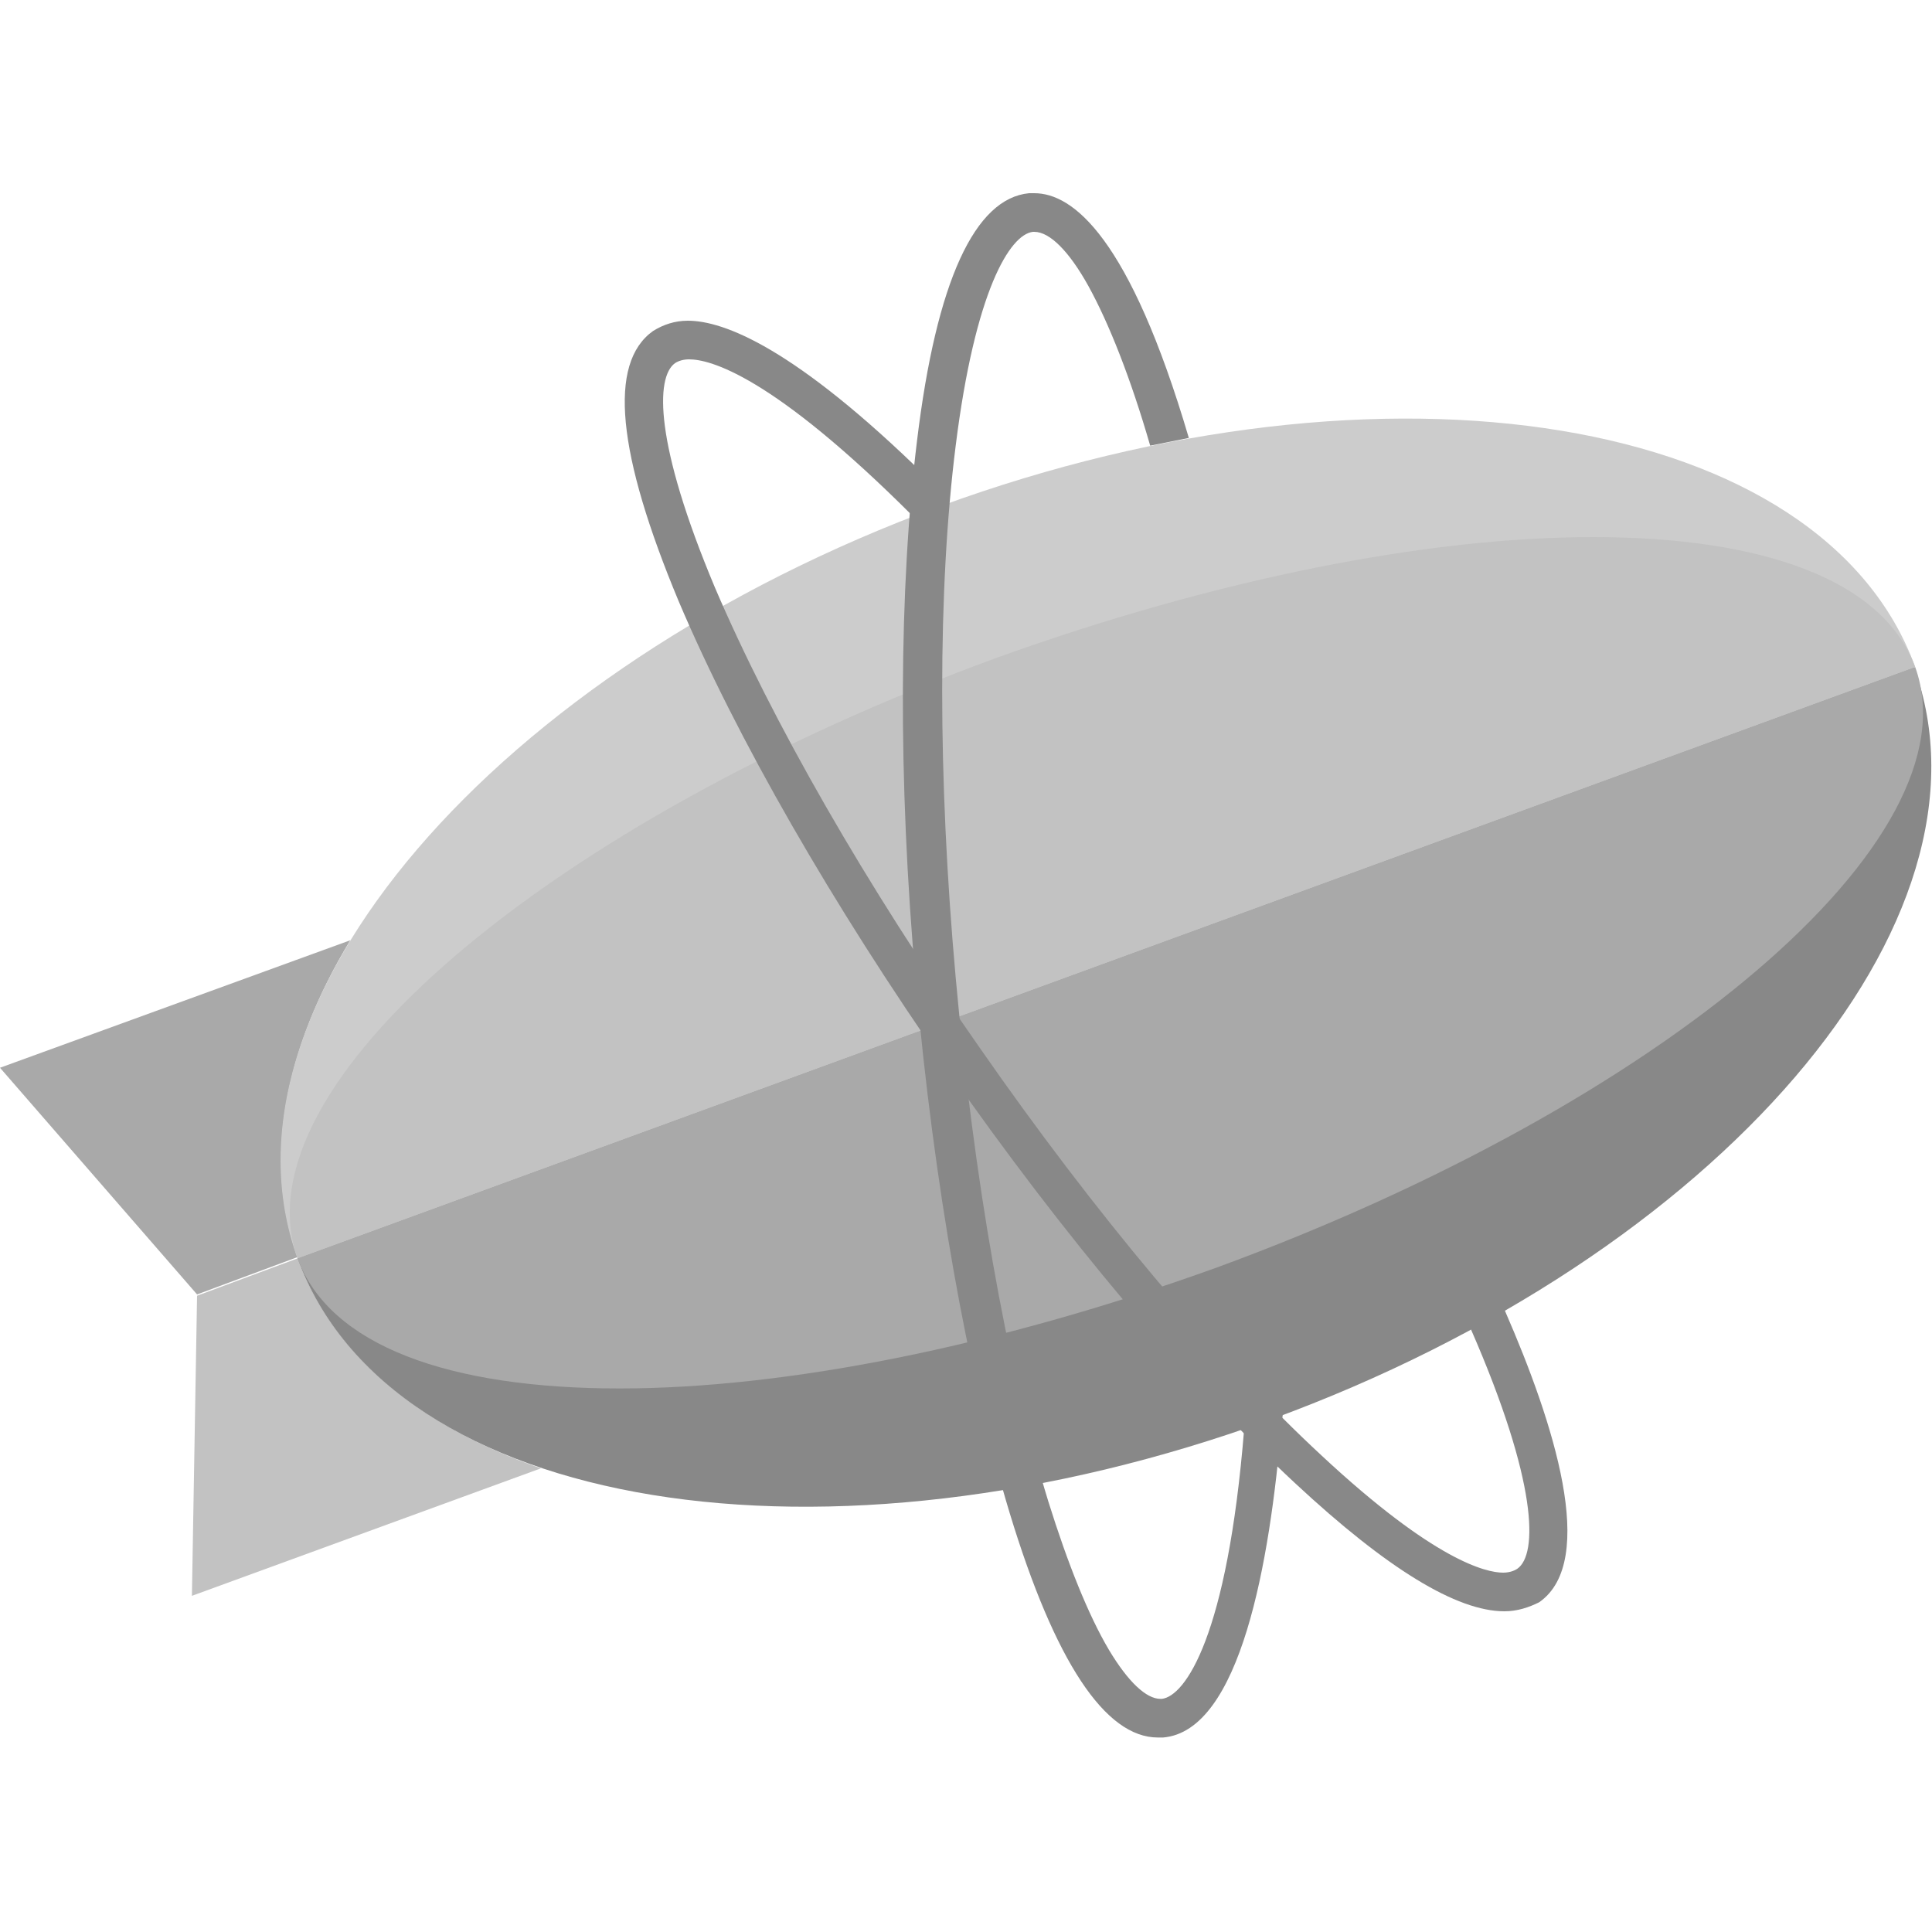
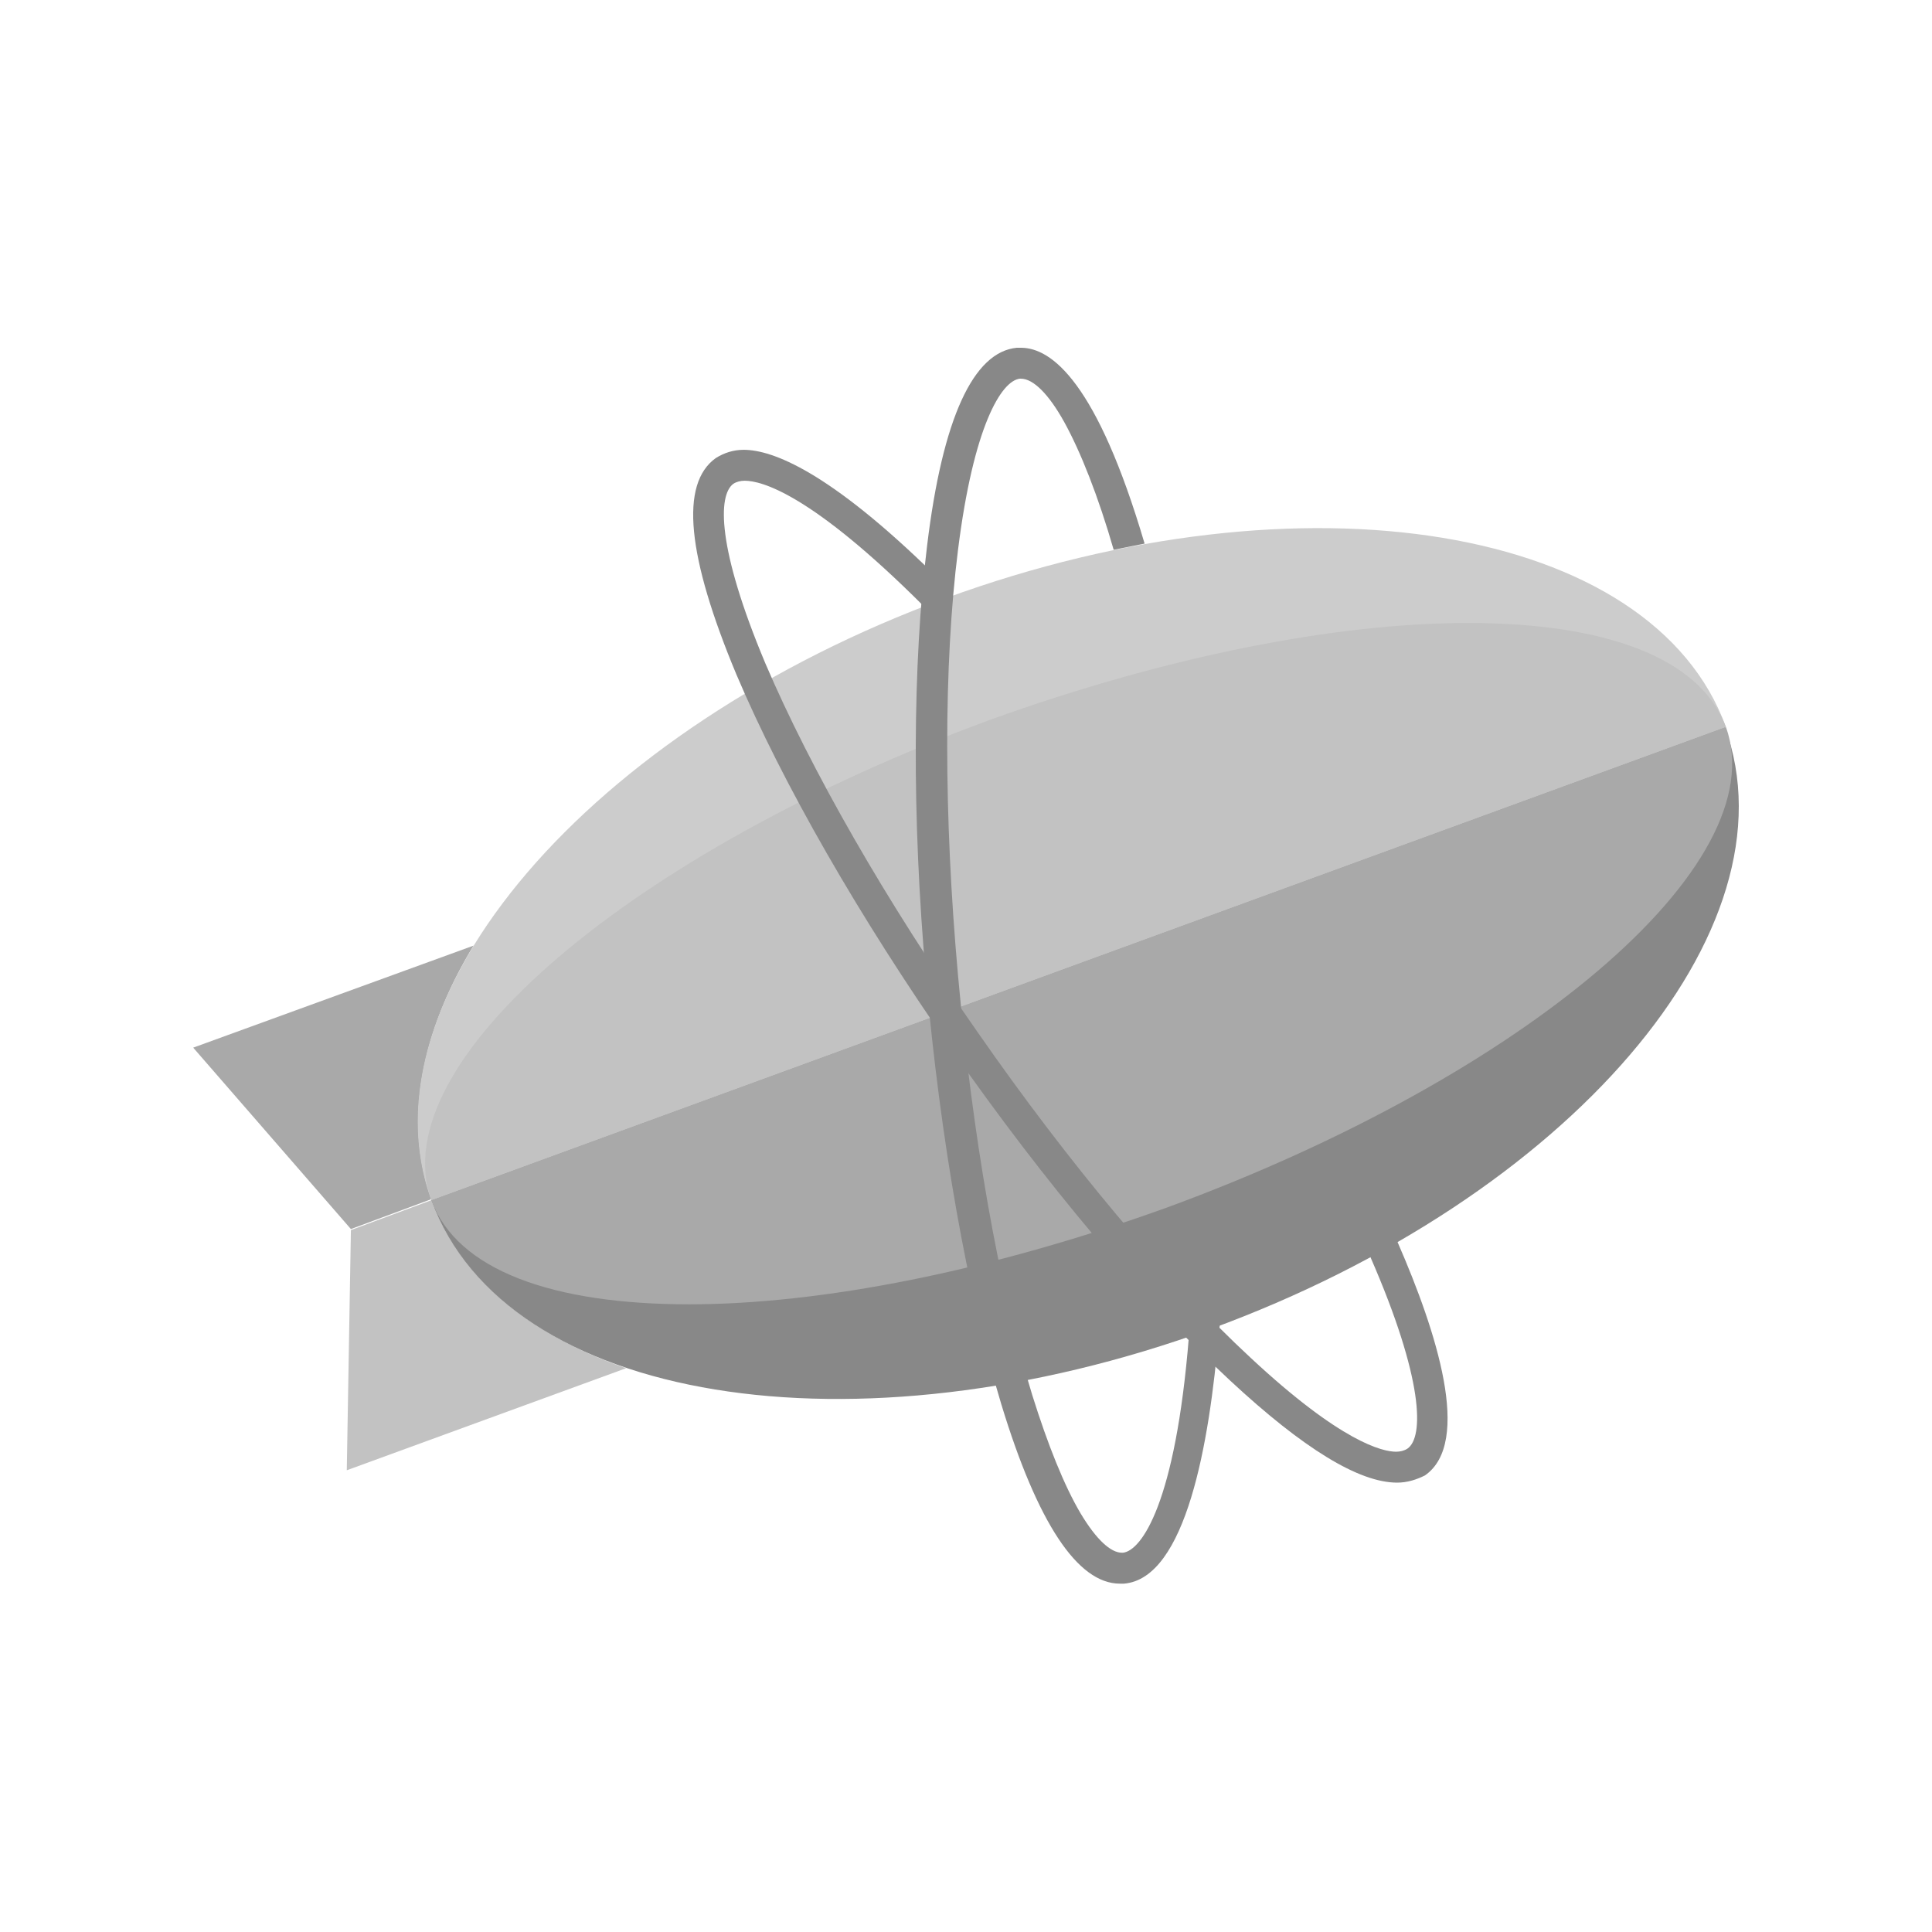
<svg xmlns="http://www.w3.org/2000/svg" width="150" height="150" viewBox="0 0 150 150" fill="none">
-   <path d="M23.1 97.7L15.3 100.6L14.9 123.9L42 114C32.7 110.8 25.9 105.3 23.1 97.7Z" fill="#C2C2C2" />
-   <path d="M27.2 73L0 82.9L15.3 100.5L23.1 97.6C20.4 90 22.1 81.4 27.2 73Z" fill="#A9A9A9" />
-   <path d="M73 39.3C38.4 52 16 78.1 23.1 97.7L148.7 51.8C141.6 32.2 107.7 26.6 73 39.3Z" fill="#CCCCCC" />
-   <path d="M98.7 110.2C133.4 97.5 155.8 71.5 148.6 51.8L23.1 97.7C30.3 117.4 64.1 122.8 98.7 110.2Z" fill="#888888" />
-   <path d="M148.7 51.8L23.1 97.7C25.6 104.5 34.9 107.8 48.1 107.8C60.9 107.8 77.3 104.6 94.5 98.4C129.1 85.7 153.5 65.2 148.7 51.8Z" fill="#A9A9A9" />
-   <path d="M123.7 41.7C110.9 41.7 94.5 44.9 77.3 51.1C42.7 63.8 18.3 84.3 23.1 97.7L148.7 51.8C146.2 45 136.8 41.7 123.7 41.7Z" fill="#C2C2C2" />
-   <path d="M116.8 125.1C113.1 125.1 107.7 121.8 100.6 115.2C92.2 107.4 82.6 96 73.6 83.1C64.6 70.2 57.2 57.3 52.7 46.7C47.9 35.2 47.2 28.2 50.7 25.7C51.5 25.2 52.4 24.9 53.4 24.9C56.2 24.9 61.7 27 71.9 37L72.1 37.2V37.5C72.1 38.3 72 39 72 39.7L71.9 41.1L70.9 40.1C59.9 29.1 55.1 27.9 53.5 27.9C53.1 27.9 52.7 28 52.4 28.2C50.9 29.3 50.8 34.4 55.5 45.6C59.9 55.9 67.2 68.7 76.1 81.4C85 94.2 94.4 105.4 102.6 113C111.4 121.2 115.4 122.1 116.7 122.1C117.1 122.1 117.5 122 117.8 121.8C119.4 120.7 119.4 115.1 114.2 103.2L114 102.7L114.5 102.4C115 102.1 115.5 101.8 116 101.6L116.6 101.2L116.9 101.9C120.6 110.4 124.1 121.2 119.5 124.4C118.7 124.8 117.8 125.1 116.8 125.1ZM116.8 123.8V124.5V123.8Z" fill="#888888" />
-   <path d="M99.6 109.8L99.5 110.5C98.6 121.3 96.3 134.4 90.3 134.9C90.2 134.9 90.1 134.9 89.9 134.9C85.8 134.9 81.9 129 78.4 117.5C75.1 106.6 72.5 91.9 71.1 76.2C69.7 60.5 69.8 45.6 71.2 34.2C72.7 21.8 75.7 15.4 79.9 15C80 15 80.2 15 80.3 15C83.3 15 87.7 18.4 92.3 34L89.3 34.6C87.8 29.4 86.1 25.1 84.5 22.2C83 19.5 81.5 18 80.3 18H80.2C78.4 18.2 75.7 22.6 74.2 34.6C72.8 45.7 72.8 60.4 74.2 75.9C75.6 91.4 78.1 105.9 81.4 116.6C82.9 121.4 84.5 125.4 86.1 128.1C87.6 130.6 89 131.9 90.1 131.9H90.2C92 131.7 95.3 127.1 96.6 110.9L99.6 109.8Z" fill="#888888" />
+   <path d="M33.487 93.184L27.244 95.504L26.924 114.151L48.612 106.228C41.169 103.667 35.727 99.266 33.487 93.184Z" fill="#C2C2C2" />
+   <path d="M36.768 73.417L15 81.339L27.244 95.424L33.487 93.104C31.326 87.022 32.686 80.139 36.768 73.417Z" fill="#A9A9A9" />
+   <path d="M73.421 46.447C45.731 56.611 27.805 77.498 33.487 93.184L134.002 56.45C128.32 40.765 101.191 36.283 73.421 46.447Z" fill="#CCCCCC" />
+   <path d="M93.988 103.187C121.758 93.024 139.685 72.216 133.922 56.45L33.487 93.184C39.249 108.949 66.298 113.271 93.988 103.187Z" fill="#888888" />
+   <path d="M134.003 56.45L33.487 93.184C35.487 98.626 42.93 101.267 53.494 101.267C63.737 101.267 76.862 98.706 90.627 93.744C118.317 83.58 137.844 67.174 134.003 56.45Z" fill="#A9A9A9" />
+   <path d="M113.995 48.368C103.752 48.368 90.627 50.929 76.862 55.89C49.172 66.054 29.645 82.46 33.487 93.184L134.003 56.45C132.002 51.009 124.479 48.368 113.995 48.368Z" fill="#C2C2C2" />
+   <path d="M108.473 115.111C105.512 115.111 101.191 112.471 95.509 107.189C88.786 100.946 81.104 91.823 73.901 81.499C66.698 71.176 60.776 60.852 57.175 52.369C53.334 43.166 52.773 37.564 55.575 35.563C56.215 35.163 56.935 34.923 57.735 34.923C59.976 34.923 64.378 36.603 72.541 44.606L72.701 44.766V45.006C72.701 45.647 72.621 46.207 72.621 46.767L72.541 47.888L71.74 47.087C62.937 38.284 59.096 37.324 57.815 37.324C57.495 37.324 57.175 37.404 56.935 37.564C55.735 38.444 55.654 42.526 59.416 51.489C62.937 59.732 68.779 69.975 75.902 80.139C83.024 90.383 90.547 99.346 97.109 105.428C104.152 111.99 107.353 112.711 108.393 112.711C108.713 112.711 109.034 112.631 109.274 112.471C110.554 111.59 110.554 107.109 106.393 97.585L106.233 97.185L106.633 96.945C107.033 96.705 107.433 96.465 107.833 96.305L108.313 95.985L108.553 96.545C111.514 103.347 114.315 111.99 110.634 114.551C109.994 114.871 109.274 115.111 108.473 115.111ZM108.473 114.071V114.631V114.071Z" fill="#888888" />
+   <path d="M94.709 102.867L94.628 103.427C93.908 112.07 92.067 122.554 87.266 122.954C87.186 122.954 87.106 122.954 86.946 122.954C83.665 122.954 80.543 118.233 77.742 109.029C75.102 100.306 73.021 88.542 71.9 75.978C70.78 63.413 70.86 51.489 71.98 42.365C73.181 32.442 75.582 27.32 78.943 27C79.023 27 79.183 27 79.263 27C81.664 27 85.185 29.721 88.866 42.205L86.466 42.686C85.265 38.524 83.905 35.083 82.624 32.762C81.424 30.601 80.223 29.401 79.263 29.401H79.183C77.742 29.561 75.582 33.082 74.381 42.686C73.261 51.569 73.261 63.333 74.381 75.737C75.502 88.142 77.502 99.746 80.143 108.309C81.344 112.15 82.624 115.352 83.905 117.512C85.105 119.513 86.225 120.553 87.106 120.553H87.186C88.626 120.393 91.267 116.712 92.308 103.747L94.709 102.867Z" fill="#888888" />
</svg>
